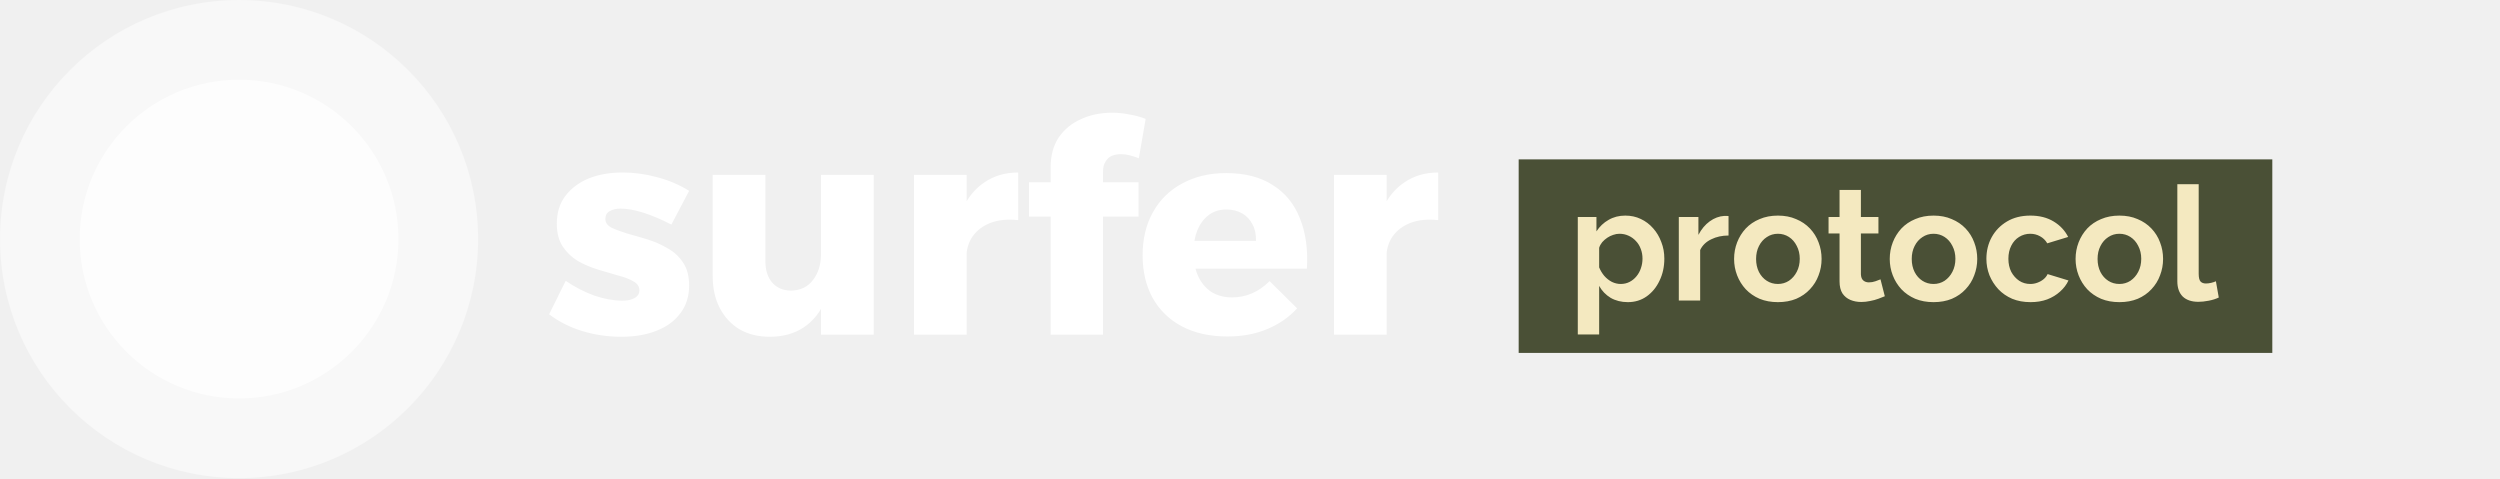
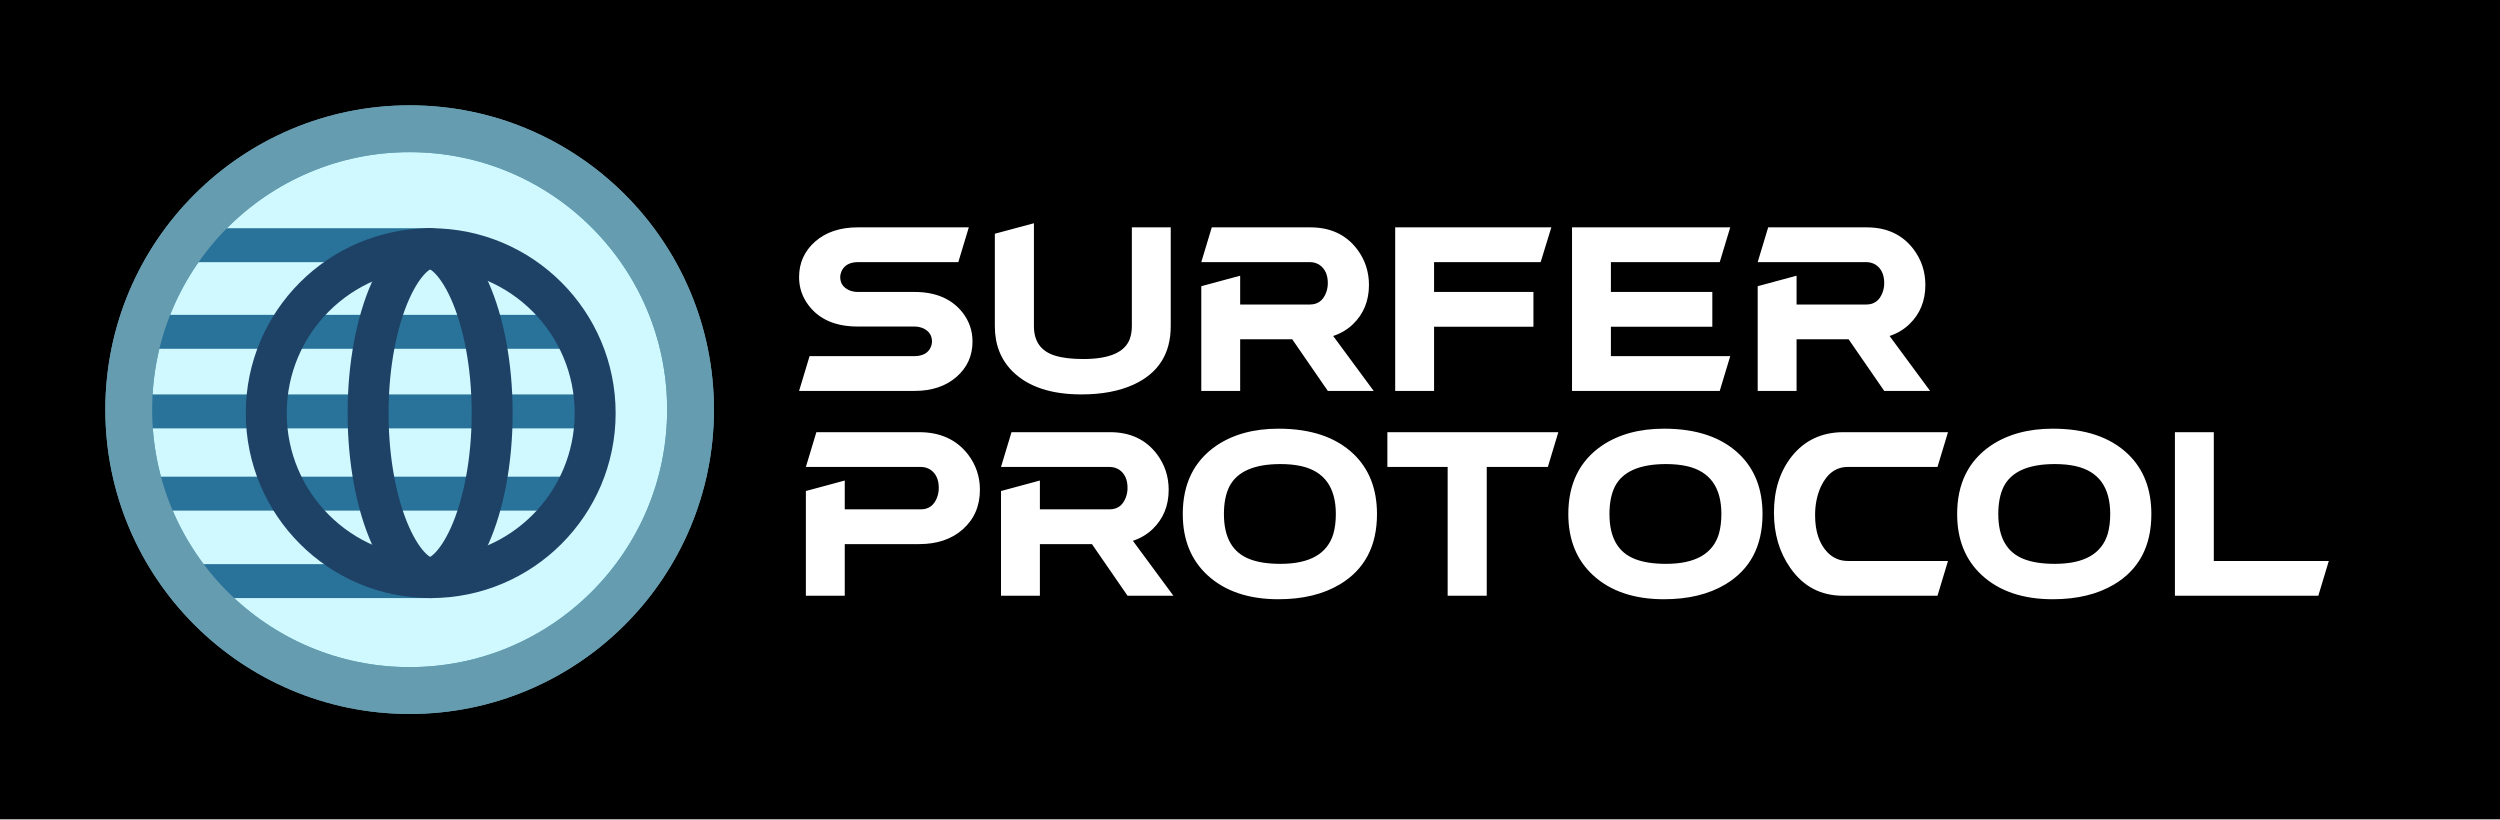
- <svg xmlns="http://www.w3.org/2000/svg" width="1098" height="210" viewBox="0 0 1098 210" fill="none">
-   <path d="M294.866 98.64C290.532 96.387 286.459 94.653 282.646 93.44C278.832 92.227 275.452 91.62 272.506 91.62C270.599 91.62 268.996 92.01 267.696 92.79C266.482 93.483 265.876 94.61 265.876 96.17C265.876 97.73 266.742 98.987 268.476 99.94C270.296 100.807 272.592 101.673 275.366 102.54C278.226 103.32 281.216 104.187 284.336 105.14C287.456 106.093 290.402 107.393 293.176 109.04C296.036 110.6 298.332 112.723 300.066 115.41C301.799 118.01 302.666 121.347 302.666 125.42C302.666 130.187 301.366 134.26 298.766 137.64C296.252 141.02 292.742 143.577 288.236 145.31C283.816 147.043 278.702 147.91 272.896 147.91C267.002 147.91 261.326 147.087 255.866 145.44C250.406 143.793 245.509 141.323 241.176 138.03L248.456 123.34C252.529 126.113 256.732 128.28 261.066 129.84C265.399 131.313 269.516 132.05 273.416 132.05C274.889 132.05 276.146 131.877 277.186 131.53C278.312 131.183 279.179 130.707 279.786 130.1C280.479 129.407 280.826 128.54 280.826 127.5C280.826 125.853 279.959 124.553 278.226 123.6C276.492 122.56 274.239 121.693 271.466 121C268.692 120.22 265.746 119.353 262.626 118.4C259.506 117.447 256.559 116.19 253.786 114.63C251.099 112.983 248.889 110.86 247.156 108.26C245.422 105.66 244.556 102.323 244.556 98.25C244.556 93.397 245.812 89.323 248.326 86.03C250.926 82.65 254.349 80.093 258.596 78.36C262.929 76.627 267.869 75.76 273.416 75.76C278.529 75.76 283.599 76.453 288.626 77.84C293.652 79.14 298.332 81.133 302.666 83.82L294.866 98.64ZM336.154 114.63C336.154 118.617 337.151 121.78 339.144 124.12C341.224 126.46 343.997 127.63 347.464 127.63C351.624 127.543 354.831 125.983 357.084 122.95C359.424 119.917 360.594 116.103 360.594 111.51H366.054C366.054 119.397 364.927 126.07 362.674 131.53C360.421 136.903 357.214 140.977 353.054 143.75C348.894 146.523 343.911 147.91 338.104 147.91C333.077 147.91 328.657 146.827 324.844 144.66C321.117 142.407 318.214 139.287 316.134 135.3C314.054 131.313 313.014 126.59 313.014 121.13V76.8H336.154V114.63ZM360.594 76.8H383.734V147H360.594V76.8ZM447.182 96.69C442.589 96.17 438.559 96.56 435.092 97.86C431.712 99.16 429.069 101.153 427.162 103.84C425.342 106.44 424.432 109.603 424.432 113.33L418.972 112.29C418.972 104.663 420.099 98.12 422.352 92.66C424.692 87.2 427.985 83.04 432.232 80.18C436.479 77.233 441.462 75.76 447.182 75.76V96.69ZM401.422 76.8H424.562V147H401.422V76.8ZM461.441 73.55C461.441 68.35 462.611 63.973 464.951 60.42C467.378 56.867 470.628 54.18 474.701 52.36C478.775 50.453 483.368 49.5 488.481 49.5C490.995 49.5 493.508 49.76 496.021 50.28C498.621 50.713 501.005 51.363 503.171 52.23L500.181 69.52C498.881 69 497.538 68.567 496.151 68.22C494.851 67.873 493.595 67.7 492.381 67.7C490.821 67.7 489.435 67.96 488.221 68.48C487.095 69 486.185 69.867 485.491 71.08C484.798 72.207 484.451 73.593 484.451 75.24V147H461.441V73.55ZM451.951 80.05H500.051V95.13H451.951V80.05ZM551.625 105.79C551.712 102.93 551.192 100.503 550.065 98.51C549.025 96.43 547.508 94.827 545.515 93.7C543.522 92.573 541.225 92.01 538.625 92.01C535.592 92.01 532.992 92.833 530.825 94.48C528.745 96.04 527.098 98.25 525.885 101.11C524.758 103.883 524.195 107.133 524.195 110.86C524.195 114.933 524.888 118.443 526.275 121.39C527.662 124.337 529.612 126.633 532.125 128.28C534.725 129.84 537.715 130.62 541.095 130.62C547.335 130.62 552.838 128.237 557.605 123.47L569.695 135.43C566.142 139.33 561.765 142.363 556.565 144.53C551.452 146.697 545.602 147.78 539.015 147.78C531.388 147.78 524.758 146.307 519.125 143.36C513.578 140.413 509.288 136.253 506.255 130.88C503.308 125.507 501.835 119.267 501.835 112.16C501.835 104.88 503.352 98.553 506.385 93.18C509.418 87.72 513.708 83.517 519.255 80.57C524.802 77.537 531.215 76.02 538.495 76.02C546.728 76.02 553.532 77.753 558.905 81.22C564.365 84.6 568.352 89.453 570.865 95.78C573.465 102.107 574.505 109.517 573.985 118.01H520.945V105.79H551.625ZM631.645 96.69C627.052 96.17 623.022 96.56 619.555 97.86C616.175 99.16 613.532 101.153 611.625 103.84C609.805 106.44 608.895 109.603 608.895 113.33L603.435 112.29C603.435 104.663 604.562 98.12 606.815 92.66C609.155 87.2 612.448 83.04 616.695 80.18C620.942 77.233 625.925 75.76 631.645 75.76V96.69ZM585.885 76.8H609.025V147H585.885V76.8Z" fill="white" />
-   <rect x="667" y="70" width="331" height="85" fill="#4A5036" />
-   <circle cx="105" cy="105" r="105" fill="white" fill-opacity="0.5" />
-   <circle cx="105" cy="105" r="70" fill="white" fill-opacity="0.7" />
-   <path d="M714.947 132.7C712.101 132.7 709.581 132.07 707.387 130.81C705.241 129.503 703.561 127.753 702.347 125.56V146.91H692.967V95.32H701.157V101.62C702.557 99.473 704.331 97.793 706.477 96.58C708.624 95.32 711.074 94.69 713.827 94.69C716.301 94.69 718.564 95.18 720.617 96.16C722.717 97.14 724.537 98.517 726.077 100.29C727.617 102.017 728.807 104.023 729.647 106.31C730.534 108.55 730.977 110.977 730.977 113.59C730.977 117.137 730.277 120.357 728.877 123.25C727.524 126.143 725.634 128.453 723.207 130.18C720.827 131.86 718.074 132.7 714.947 132.7ZM711.797 124.72C713.244 124.72 714.551 124.417 715.717 123.81C716.884 123.203 717.887 122.387 718.727 121.36C719.614 120.287 720.267 119.097 720.687 117.79C721.154 116.437 721.387 115.037 721.387 113.59C721.387 112.05 721.131 110.627 720.617 109.32C720.151 108.013 719.451 106.87 718.517 105.89C717.584 104.863 716.487 104.07 715.227 103.51C714.014 102.95 712.684 102.67 711.237 102.67C710.351 102.67 709.441 102.833 708.507 103.16C707.621 103.44 706.757 103.86 705.917 104.42C705.077 104.98 704.331 105.633 703.677 106.38C703.071 107.127 702.627 107.943 702.347 108.83V117.44C702.907 118.793 703.654 120.03 704.587 121.15C705.567 122.27 706.687 123.157 707.947 123.81C709.207 124.417 710.491 124.72 711.797 124.72ZM759.173 103.44C756.326 103.44 753.783 104 751.542 105.12C749.303 106.193 747.693 107.757 746.713 109.81V132H737.333V95.32H745.943V103.16C747.249 100.64 748.906 98.657 750.913 97.21C752.919 95.763 755.043 94.97 757.283 94.83C757.796 94.83 758.193 94.83 758.473 94.83C758.753 94.83 758.986 94.853 759.173 94.9V103.44ZM780.864 132.7C777.878 132.7 775.194 132.21 772.814 131.23C770.434 130.203 768.404 128.803 766.724 127.03C765.091 125.257 763.831 123.227 762.944 120.94C762.058 118.653 761.614 116.25 761.614 113.73C761.614 111.163 762.058 108.737 762.944 106.45C763.831 104.163 765.091 102.133 766.724 100.36C768.404 98.587 770.434 97.21 772.814 96.23C775.194 95.203 777.878 94.69 780.864 94.69C783.851 94.69 786.511 95.203 788.844 96.23C791.224 97.21 793.254 98.587 794.934 100.36C796.614 102.133 797.874 104.163 798.714 106.45C799.601 108.737 800.044 111.163 800.044 113.73C800.044 116.25 799.601 118.653 798.714 120.94C797.874 123.227 796.614 125.257 794.934 127.03C793.301 128.803 791.294 130.203 788.914 131.23C786.534 132.21 783.851 132.7 780.864 132.7ZM771.274 113.73C771.274 115.877 771.694 117.79 772.534 119.47C773.374 121.103 774.518 122.387 775.964 123.32C777.411 124.253 779.044 124.72 780.864 124.72C782.638 124.72 784.248 124.253 785.694 123.32C787.141 122.34 788.284 121.033 789.124 119.4C790.011 117.72 790.454 115.807 790.454 113.66C790.454 111.56 790.011 109.67 789.124 107.99C788.284 106.31 787.141 105.003 785.694 104.07C784.248 103.137 782.638 102.67 780.864 102.67C779.044 102.67 777.411 103.16 775.964 104.14C774.518 105.073 773.374 106.38 772.534 108.06C771.694 109.693 771.274 111.583 771.274 113.73ZM827.809 130.11C827.015 130.437 826.059 130.81 824.939 131.23C823.819 131.65 822.605 131.977 821.299 132.21C820.039 132.49 818.755 132.63 817.449 132.63C815.722 132.63 814.135 132.327 812.689 131.72C811.242 131.113 810.075 130.157 809.189 128.85C808.349 127.497 807.929 125.747 807.929 123.6V102.53H803.099V95.32H807.929V83.42H817.309V95.32H825.009V102.53H817.309V120.45C817.355 121.71 817.705 122.62 818.359 123.18C819.012 123.74 819.829 124.02 820.809 124.02C821.789 124.02 822.745 123.857 823.679 123.53C824.612 123.203 825.359 122.923 825.919 122.69L827.809 130.11ZM849.224 132.7C846.237 132.7 843.554 132.21 841.174 131.23C838.794 130.203 836.764 128.803 835.084 127.03C833.45 125.257 832.19 123.227 831.304 120.94C830.417 118.653 829.974 116.25 829.974 113.73C829.974 111.163 830.417 108.737 831.304 106.45C832.19 104.163 833.45 102.133 835.084 100.36C836.764 98.587 838.794 97.21 841.174 96.23C843.554 95.203 846.237 94.69 849.224 94.69C852.21 94.69 854.87 95.203 857.204 96.23C859.584 97.21 861.614 98.587 863.294 100.36C864.974 102.133 866.234 104.163 867.074 106.45C867.96 108.737 868.404 111.163 868.404 113.73C868.404 116.25 867.96 118.653 867.074 120.94C866.234 123.227 864.974 125.257 863.294 127.03C861.66 128.803 859.654 130.203 857.274 131.23C854.894 132.21 852.21 132.7 849.224 132.7ZM839.634 113.73C839.634 115.877 840.054 117.79 840.894 119.47C841.734 121.103 842.877 122.387 844.324 123.32C845.77 124.253 847.404 124.72 849.224 124.72C850.997 124.72 852.607 124.253 854.054 123.32C855.5 122.34 856.644 121.033 857.484 119.4C858.37 117.72 858.814 115.807 858.814 113.66C858.814 111.56 858.37 109.67 857.484 107.99C856.644 106.31 855.5 105.003 854.054 104.07C852.607 103.137 850.997 102.67 849.224 102.67C847.404 102.67 845.77 103.16 844.324 104.14C842.877 105.073 841.734 106.38 840.894 108.06C840.054 109.693 839.634 111.583 839.634 113.73ZM891.815 132.7C888.828 132.7 886.145 132.21 883.765 131.23C881.385 130.203 879.355 128.803 877.675 127.03C875.995 125.21 874.688 123.157 873.755 120.87C872.868 118.583 872.425 116.18 872.425 113.66C872.425 110.207 873.195 107.057 874.735 104.21C876.322 101.317 878.562 99.007 881.455 97.28C884.348 95.553 887.778 94.69 891.745 94.69C895.712 94.69 899.118 95.553 901.965 97.28C904.812 99.007 906.935 101.27 908.335 104.07L899.165 106.87C898.372 105.517 897.322 104.49 896.015 103.79C894.708 103.043 893.262 102.67 891.675 102.67C889.902 102.67 888.268 103.137 886.775 104.07C885.328 104.957 884.185 106.24 883.345 107.92C882.505 109.553 882.085 111.467 882.085 113.66C882.085 115.807 882.505 117.72 883.345 119.4C884.232 121.033 885.398 122.34 886.845 123.32C888.292 124.253 889.902 124.72 891.675 124.72C892.795 124.72 893.845 124.533 894.825 124.16C895.852 123.787 896.762 123.273 897.555 122.62C898.348 121.967 898.932 121.22 899.305 120.38L908.475 123.18C907.635 125 906.398 126.633 904.765 128.08C903.178 129.527 901.288 130.67 899.095 131.51C896.948 132.303 894.522 132.7 891.815 132.7ZM930.845 132.7C927.858 132.7 925.175 132.21 922.795 131.23C920.415 130.203 918.385 128.803 916.705 127.03C915.071 125.257 913.811 123.227 912.925 120.94C912.038 118.653 911.595 116.25 911.595 113.73C911.595 111.163 912.038 108.737 912.925 106.45C913.811 104.163 915.071 102.133 916.705 100.36C918.385 98.587 920.415 97.21 922.795 96.23C925.175 95.203 927.858 94.69 930.845 94.69C933.831 94.69 936.491 95.203 938.825 96.23C941.205 97.21 943.235 98.587 944.915 100.36C946.595 102.133 947.855 104.163 948.695 106.45C949.581 108.737 950.025 111.163 950.025 113.73C950.025 116.25 949.581 118.653 948.695 120.94C947.855 123.227 946.595 125.257 944.915 127.03C943.281 128.803 941.275 130.203 938.895 131.23C936.515 132.21 933.831 132.7 930.845 132.7ZM921.255 113.73C921.255 115.877 921.675 117.79 922.515 119.47C923.355 121.103 924.498 122.387 925.945 123.32C927.391 124.253 929.025 124.72 930.845 124.72C932.618 124.72 934.228 124.253 935.675 123.32C937.121 122.34 938.265 121.033 939.105 119.4C939.991 117.72 940.435 115.807 940.435 113.66C940.435 111.56 939.991 109.67 939.105 107.99C938.265 106.31 937.121 105.003 935.675 104.07C934.228 103.137 932.618 102.67 930.845 102.67C929.025 102.67 927.391 103.16 925.945 104.14C924.498 105.073 923.355 106.38 922.515 108.06C921.675 109.693 921.255 111.583 921.255 113.73ZM956.286 80.9H965.666V120.24C965.666 121.92 965.946 123.063 966.506 123.67C967.066 124.23 967.836 124.51 968.816 124.51C969.563 124.51 970.333 124.417 971.126 124.23C971.919 124.043 972.619 123.81 973.226 123.53L974.486 130.67C973.226 131.277 971.756 131.743 970.076 132.07C968.396 132.397 966.879 132.56 965.526 132.56C962.586 132.56 960.299 131.79 958.666 130.25C957.079 128.663 956.286 126.423 956.286 123.53V80.9Z" fill="#F7EFD7" style="mix-blend-mode:hard-light" />
+ <svg xmlns="http://www.w3.org/2000/svg" viewBox="0 0 2136 700" fill="none">
+   <rect width="2136" height="700" fill="black" />
+   <circle cx="350" cy="350" r="240" fill="#E5FCFF" stroke="#669CAF" stroke-width="40" />
+   <line x1="143" y1="209.5" x2="370" y2="209.5" stroke="#2D6790" stroke-width="29" />
+   <line x1="147" y1="496.5" x2="371" y2="496.5" stroke="#2D6790" stroke-width="29" />
+   <line x1="118.999" y1="421.766" x2="497" y2="421.766" stroke="#2D6790" stroke-width="29" />
+   <line x1="118" y1="283.5" x2="500" y2="283.5" stroke="#2D6790" stroke-width="29" />
+   <line x1="118" y1="351.5" x2="521" y2="351.5" stroke="#2D6790" stroke-width="29" />
+   <circle cx="350" cy="350" r="240" fill="#00DDFF" fill-opacity="0.1" stroke="#669CAF" stroke-width="40" />
+   <circle cx="368" cy="353" r="140.5" stroke="#1E4266" stroke-width="35" />
+   <path d="M420.5 353C420.5 394.76 412.912 431.724 401.37 457.592C395.589 470.547 389.159 479.952 382.903 485.883C376.737 491.727 371.564 493.5 367.5 493.5C363.436 493.5 358.263 491.727 352.097 485.883C345.841 479.952 339.411 470.547 333.63 457.592C322.088 431.724 314.5 394.76 314.5 353C314.5 311.24 322.088 274.276 333.63 248.408C339.411 235.453 345.841 226.048 352.097 220.117C358.263 214.273 363.436 212.5 367.5 212.5C371.564 212.5 376.737 214.273 382.903 220.117C389.159 226.048 395.589 235.453 401.37 248.408C412.912 274.276 420.5 311.24 420.5 353Z" stroke="#1E4266" stroke-width="35" />
+   <path d="M732.832 278.98C714.082 278.98 700.137 273.004 690.996 261.051C685.488 253.902 682.734 245.816 682.734 236.793C682.734 224.605 687.305 214.469 696.445 206.383C705.703 198.297 717.832 194.254 732.832 194.254H827.754L818.789 223.961H733.184C726.035 223.961 721.289 226.598 718.945 231.871C718.242 233.512 717.891 235.152 717.891 236.793C717.891 241.832 720.352 245.523 725.273 247.867C727.617 248.922 730.254 249.449 733.184 249.449H781.348C799.277 249.449 812.871 255.191 822.129 266.676C827.988 274.059 830.918 282.438 830.918 291.812C830.918 304 826.348 314.078 817.207 322.047C808.066 330.016 796.113 334 781.348 334H682.734L691.699 304.293H780.996C788.262 304.293 793.008 301.715 795.234 296.559C795.938 295.035 796.289 293.453 796.289 291.812C796.289 286.773 793.945 283.082 789.258 280.738C786.797 279.566 784.043 278.98 780.996 278.98H732.832ZM967.057 278.629V194.254H1000.28V278.629C1000.28 302.184 989.733 318.824 968.639 328.551C956.334 334.176 941.452 336.988 923.991 336.988C898.092 336.988 878.522 330.484 865.28 317.477C855.084 307.398 849.987 294.449 849.987 278.629V199.703L883.385 190.738V278.629C883.385 291.637 889.303 300.016 901.139 303.766C907.35 305.758 915.495 306.754 925.573 306.754C947.487 306.754 960.67 301.188 965.123 290.055C966.413 286.656 967.057 282.848 967.057 278.629ZM1026.38 244.527L1059.6 235.562V260.172C1059.6 260.172 1079.47 260.172 1119.19 260.172C1125.75 260.172 1130.33 256.891 1132.9 250.328C1133.96 247.633 1134.49 244.82 1134.49 241.891C1134.49 234.742 1132.08 229.527 1127.28 226.246C1124.82 224.723 1122.12 223.961 1119.19 223.961H1026.38L1035.34 194.254H1119.54C1136.77 194.254 1150.13 200.523 1159.62 213.062C1166.3 221.969 1169.64 232.105 1169.64 243.473C1169.64 257.066 1165.07 268.258 1155.93 277.047C1151.13 281.617 1145.5 284.957 1139.06 287.066L1173.68 334H1134.49L1104.08 289.879H1059.6V334H1026.38V244.527ZM1225.27 279.156V334H1192.05C1192.05 334 1192.05 287.418 1192.05 194.254C1192.05 194.254 1236.52 194.254 1325.47 194.254L1316.33 223.961H1225.27V249.449H1310.17V279.156H1225.27ZM1376.35 279.156V304.293H1478.31L1469.34 334H1343.13V194.254H1478.31L1469.34 223.961H1376.35V249.449H1463.01V279.156H1376.35ZM1501.77 244.527L1534.99 235.562V260.172C1534.99 260.172 1554.86 260.172 1594.58 260.172C1601.14 260.172 1605.71 256.891 1608.29 250.328C1609.35 247.633 1609.88 244.82 1609.88 241.891C1609.88 234.742 1607.47 229.527 1602.67 226.246C1600.21 224.723 1597.51 223.961 1594.58 223.961H1501.77L1510.73 194.254H1594.93C1612.16 194.254 1625.52 200.523 1635.01 213.062C1641.69 221.969 1645.03 232.105 1645.03 243.473C1645.03 257.066 1640.46 268.258 1631.32 277.047C1626.52 281.617 1620.89 284.957 1614.45 287.066L1649.07 334H1609.88L1579.46 289.879H1534.99V334H1501.77V244.527ZM688.535 419.527L721.758 410.562V435.172H786.797C793.359 435.172 797.93 431.891 800.508 425.328C801.562 422.633 802.09 419.82 802.09 416.891C802.09 409.742 799.688 404.527 794.883 401.246C792.422 399.723 789.727 398.961 786.797 398.961H688.535L697.5 369.254H785.391C803.32 369.254 817.207 375.582 827.051 388.238C833.848 397.145 837.246 407.223 837.246 418.473C837.246 432.301 832.383 443.551 822.656 452.223C813.164 460.66 800.742 464.879 785.391 464.879H721.758V509H688.535V419.527ZM855.26 419.527L888.483 410.562V435.172C888.483 435.172 908.346 435.172 948.073 435.172C954.635 435.172 959.205 431.891 961.784 425.328C962.838 422.633 963.366 419.82 963.366 416.891C963.366 409.742 960.963 404.527 956.159 401.246C953.698 399.723 951.002 398.961 948.073 398.961H855.26L864.225 369.254H948.424C965.651 369.254 979.01 375.523 988.502 388.062C995.182 396.969 998.522 407.105 998.522 418.473C998.522 432.066 993.952 443.258 984.811 452.047C980.006 456.617 974.381 459.957 967.936 462.066L1002.56 509H963.366L932.955 464.879H888.483V509H855.26V419.527ZM1045.72 439.215C1045.72 459.254 1053.04 472.086 1067.69 477.711C1074.6 480.406 1083.39 481.754 1094.06 481.754C1119.02 481.754 1134.08 473.199 1139.23 456.09C1140.64 451.051 1141.34 445.426 1141.34 439.215C1141.34 416.363 1131.5 402.711 1111.81 398.258C1106.54 397.086 1100.62 396.5 1094.06 396.5C1071.44 396.5 1056.85 402.945 1050.29 415.836C1047.24 422.047 1045.72 429.84 1045.72 439.215ZM1176.5 439.215C1176.5 466.637 1165.89 486.676 1144.68 499.332C1130.5 507.77 1113.04 511.988 1092.3 511.988C1066.87 511.988 1046.71 505.191 1031.83 491.598C1017.65 478.59 1010.56 461.129 1010.56 439.215C1010.56 413.316 1020.17 393.805 1039.39 380.68C1053.68 371.07 1071.32 366.266 1092.3 366.266C1119.95 366.266 1141.34 373.473 1156.46 387.887C1169.82 400.66 1176.5 417.77 1176.5 439.215ZM1185.37 398.961V369.254H1331.44L1322.48 398.961H1270.27V509H1236.87V398.961H1185.37ZM1375.12 439.215C1375.12 459.254 1382.45 472.086 1397.1 477.711C1404.01 480.406 1412.8 481.754 1423.46 481.754C1448.42 481.754 1463.48 473.199 1468.64 456.09C1470.04 451.051 1470.75 445.426 1470.75 439.215C1470.75 416.363 1460.9 402.711 1441.22 398.258C1435.94 397.086 1430.03 396.5 1423.46 396.5C1400.85 396.5 1386.26 402.945 1379.69 415.836C1376.65 422.047 1375.12 429.84 1375.12 439.215ZM1505.9 439.215C1505.9 466.637 1495.3 486.676 1474.09 499.332C1459.91 507.77 1442.45 511.988 1421.7 511.988C1396.28 511.988 1376.12 505.191 1361.24 491.598C1347.06 478.59 1339.97 461.129 1339.97 439.215C1339.97 413.316 1349.58 393.805 1368.79 380.68C1383.09 371.07 1400.73 366.266 1421.7 366.266C1449.36 366.266 1470.75 373.473 1485.86 387.887C1499.22 400.66 1505.9 417.77 1505.9 439.215ZM1574.72 369.254H1664.37L1655.4 398.961H1578.76C1568.68 398.961 1561.01 404.586 1555.73 415.836C1552.45 423.102 1550.81 431.188 1550.81 440.094C1550.81 453.922 1554.33 464.527 1561.36 471.91C1566.16 476.832 1571.96 479.293 1578.76 479.293H1664.37L1655.4 509H1574.72C1555.62 509 1540.56 501.031 1529.54 485.094C1520.29 471.852 1515.66 456.148 1515.66 437.984C1515.66 418.766 1520.75 402.711 1530.95 389.82C1541.85 376.227 1556.44 369.371 1574.72 369.254ZM1707.34 439.215C1707.34 459.254 1714.67 472.086 1729.31 477.711C1736.23 480.406 1745.02 481.754 1755.68 481.754C1780.64 481.754 1795.7 473.199 1800.86 456.09C1802.26 451.051 1802.97 445.426 1802.97 439.215C1802.97 416.363 1793.12 402.711 1773.44 398.258C1768.16 397.086 1762.24 396.5 1755.68 396.5C1733.06 396.5 1718.47 402.945 1711.91 415.836C1708.87 422.047 1707.34 429.84 1707.34 439.215ZM1838.12 439.215C1838.12 466.637 1827.52 486.676 1806.31 499.332C1792.13 507.77 1774.67 511.988 1753.92 511.988C1728.49 511.988 1708.34 505.191 1693.46 491.598C1679.28 478.59 1672.19 461.129 1672.19 439.215C1672.19 413.316 1681.8 393.805 1701.01 380.68C1715.31 371.07 1732.95 366.266 1753.92 366.266C1781.58 366.266 1802.97 373.473 1818.08 387.887C1831.44 400.66 1838.12 417.77 1838.12 439.215ZM1858.25 369.254H1891.47V479.293H1989.73L1980.77 509C1980.77 509 1939.93 509 1858.25 509C1858.25 509 1858.25 462.418 1858.25 369.254Z" fill="white" />
</svg>
